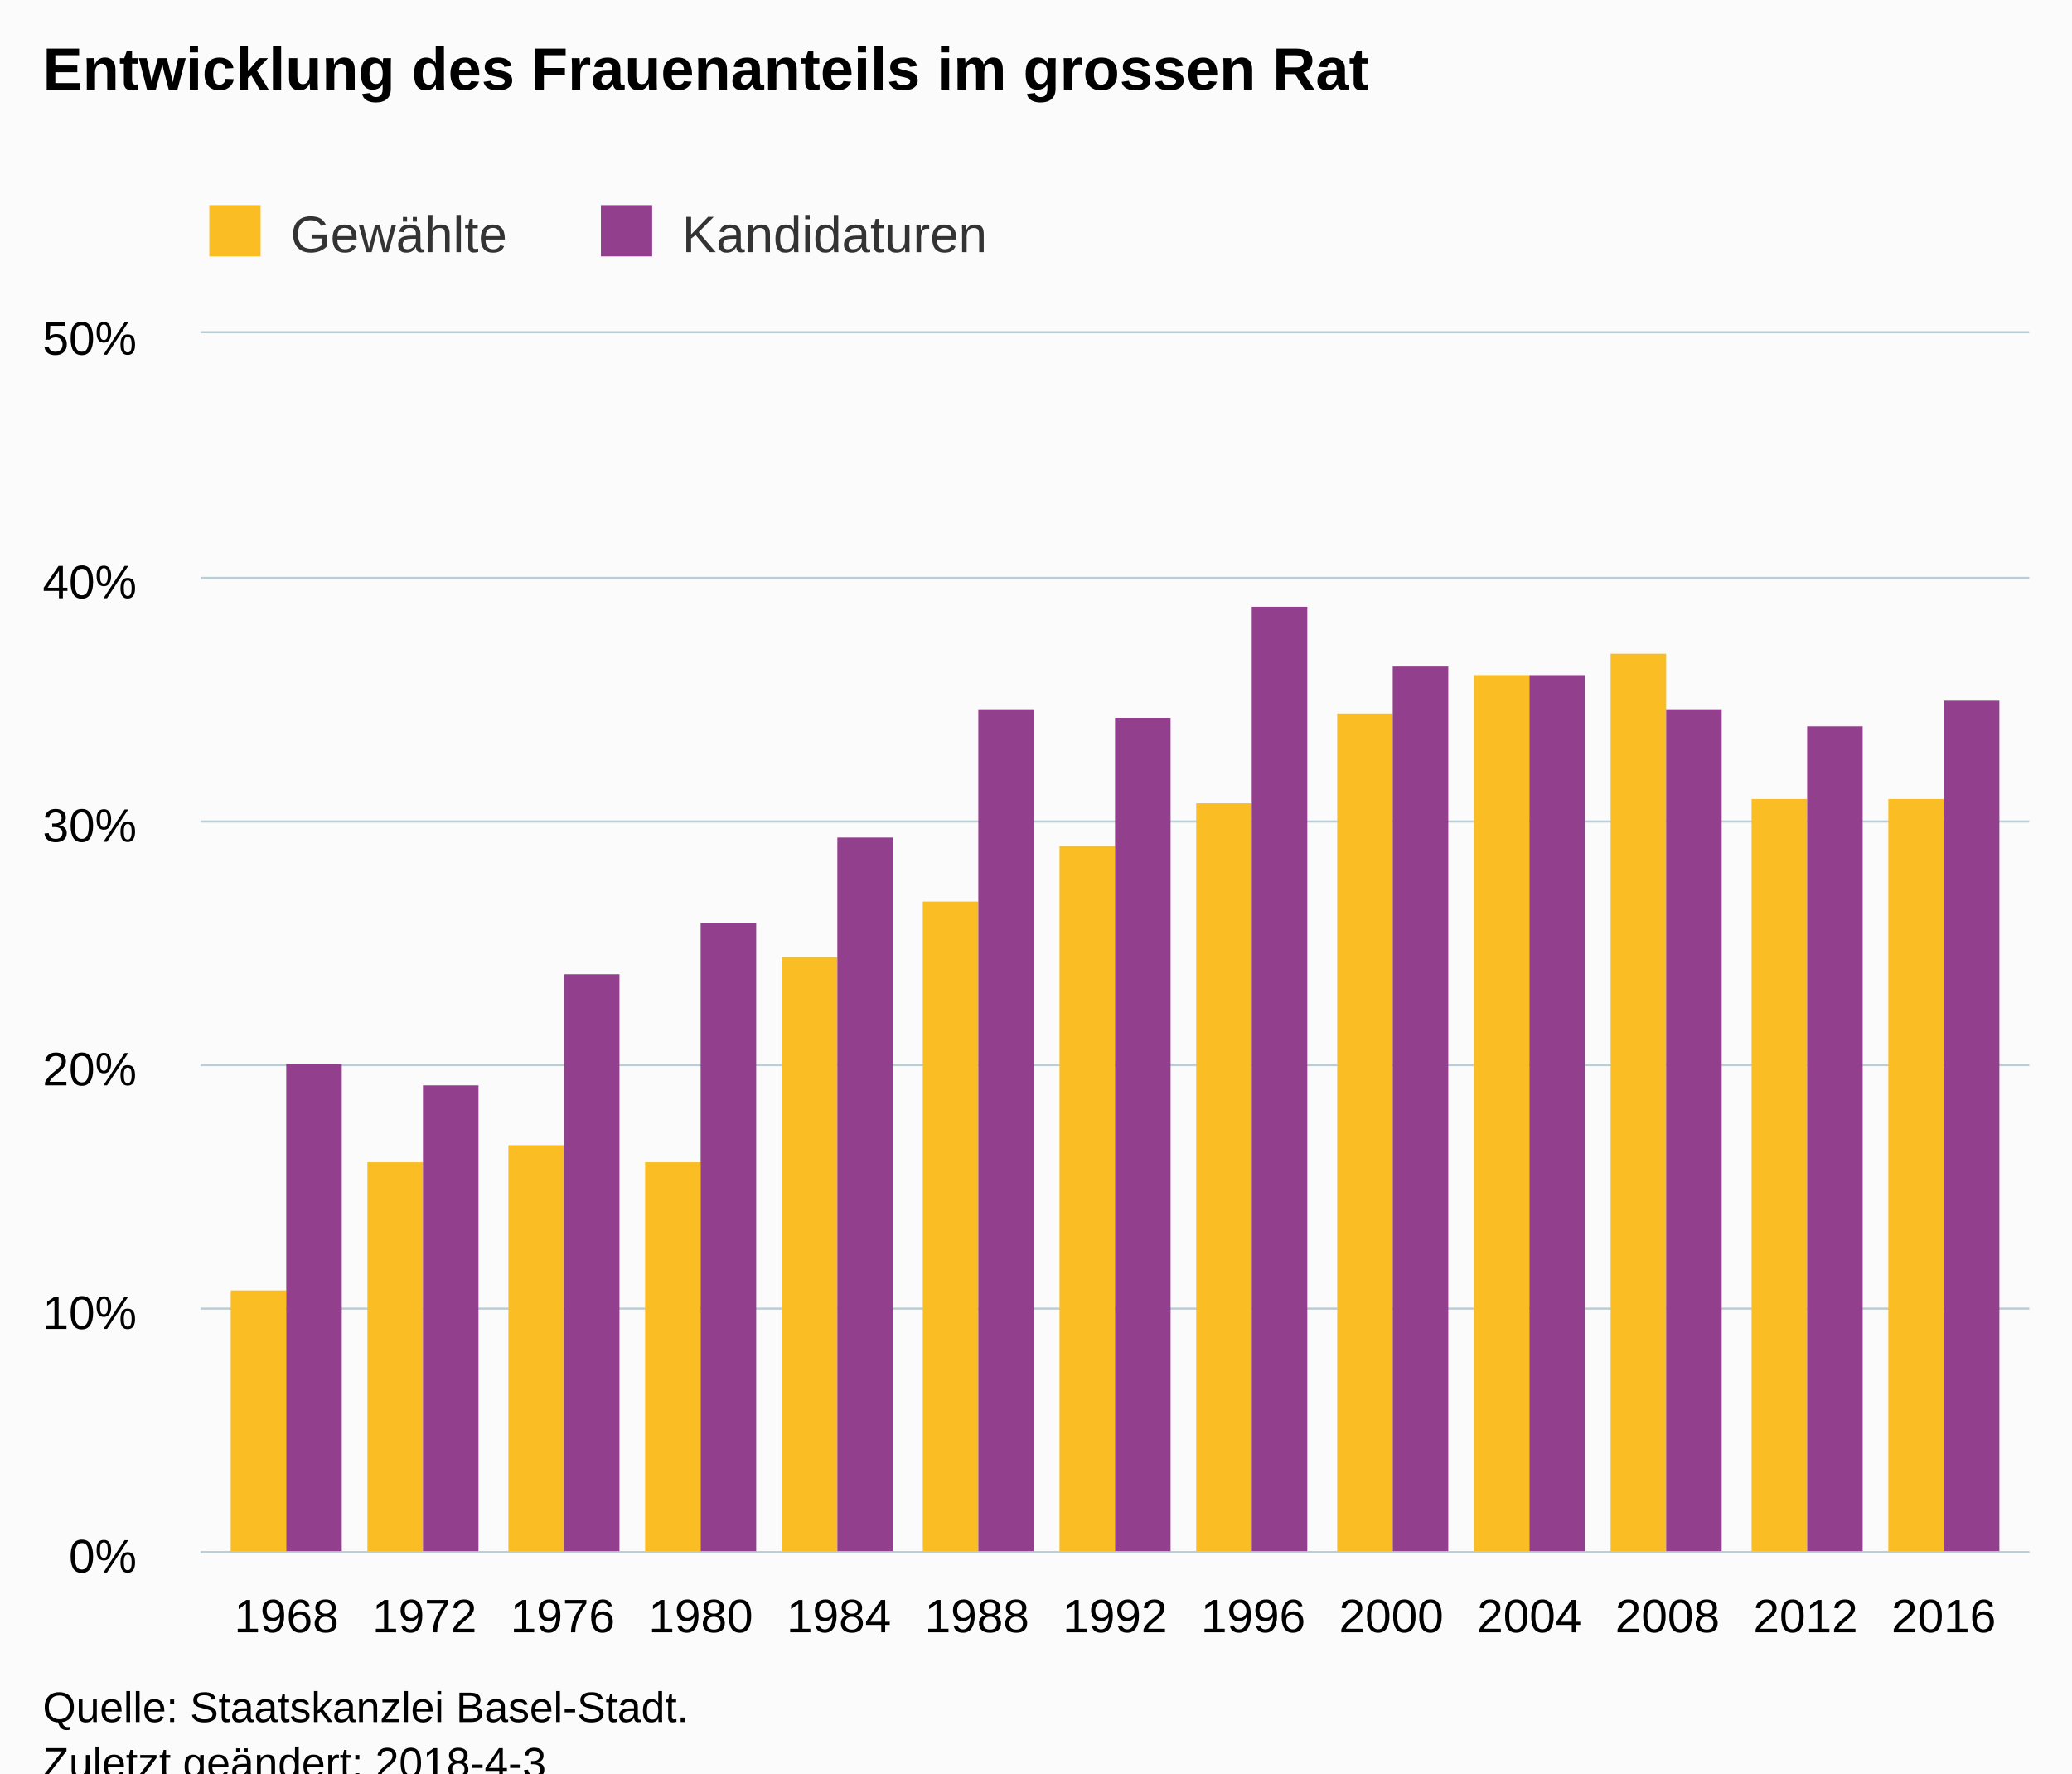
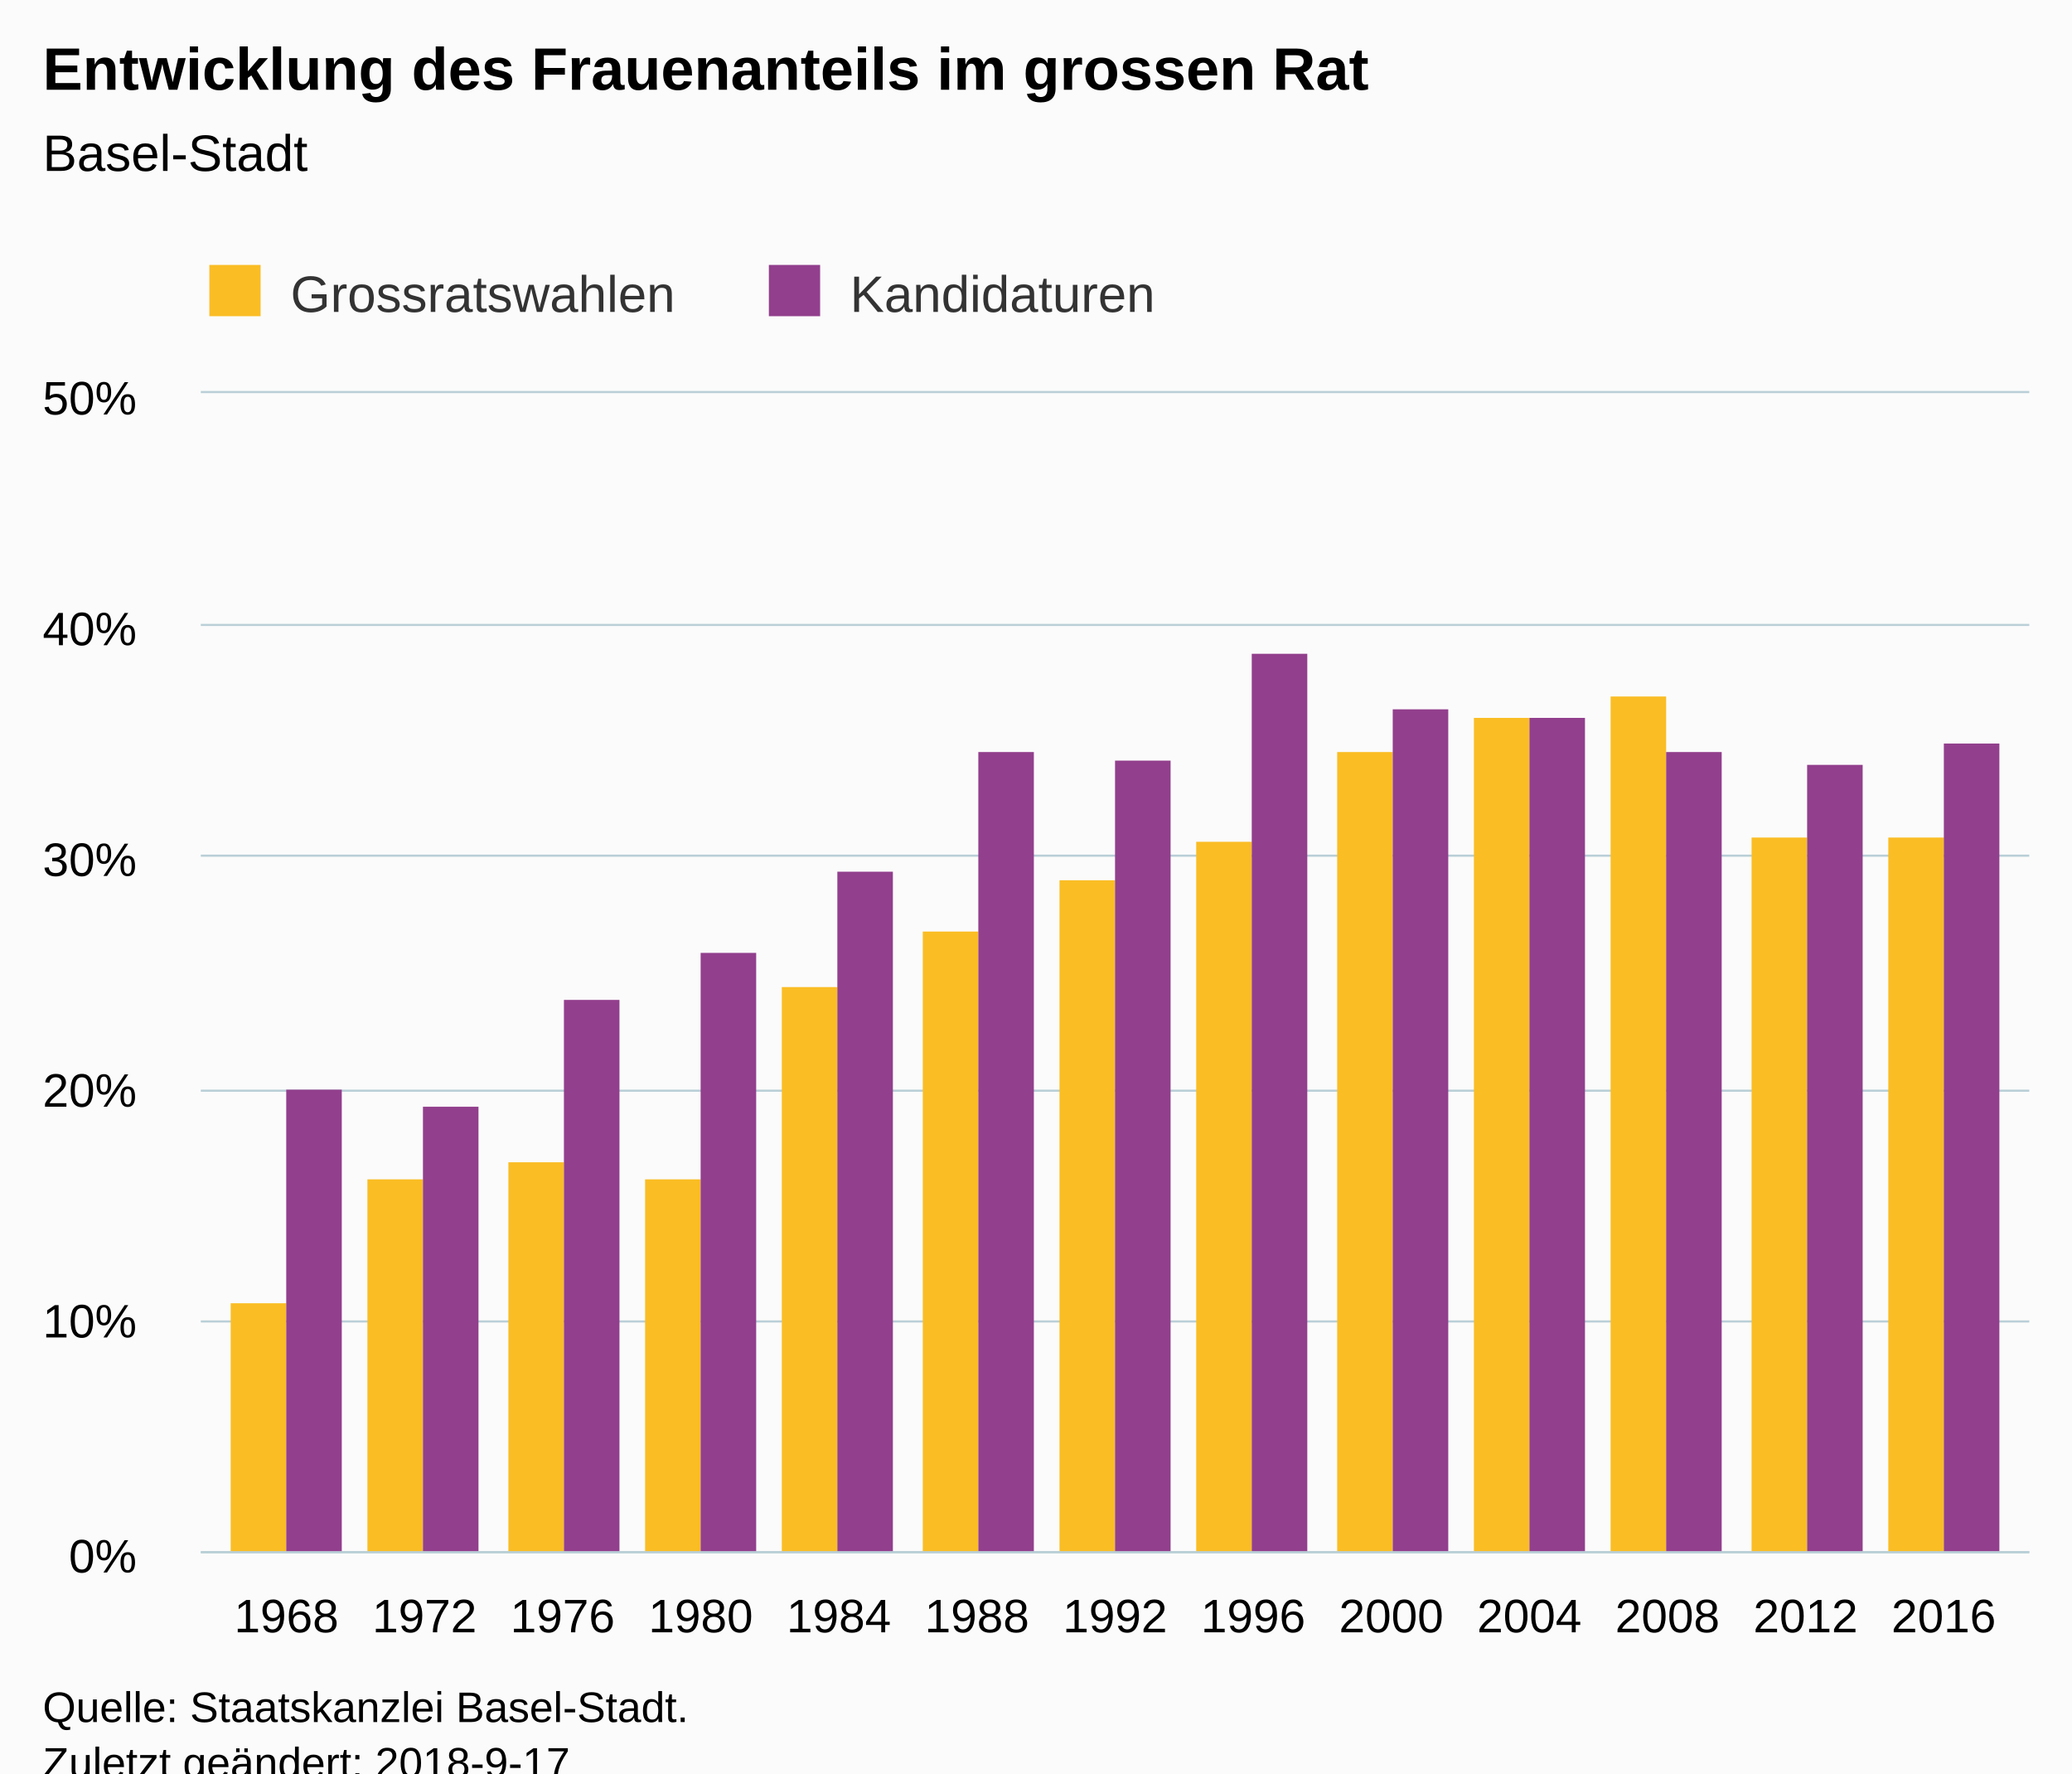
<svg xmlns="http://www.w3.org/2000/svg" version="1.1" class="highcharts-root" style="font-family:Arial;font-size:12px;" viewBox="0 0 485 415">
  <defs>
-     <clipPath id="highcharts-z4z6z6u-6">
-       <rect x="0" y="0" width="428" height="285" fill="none" />
+     <clipPath id="highcharts-56mv0al-6">
+       <rect x="0" y="0" width="428" height="271" fill="none" />
    </clipPath>
-     <clipPath id="highcharts-z4z6z6u-7">
-       <rect x="0" y="0" width="428" height="285" fill="none" />
+     <clipPath id="highcharts-56mv0al-7">
+       <rect x="0" y="0" width="428" height="271" fill="none" />
    </clipPath>
  </defs>
  <rect fill="#fbfbfb" class="highcharts-background" x="0" y="0" width="485" height="428" rx="0" ry="0" />
-   <rect fill="none" class="highcharts-plot-background" x="47" y="78" width="428" height="285" />
+   <rect fill="none" class="highcharts-plot-background" x="47" y="92" width="428" height="271" />
  <g class="highcharts-pane-group" data-z-index="0" />
  <g class="highcharts-grid highcharts-xaxis-grid " data-z-index="1">
-     <path fill="none" data-z-index="1" class="highcharts-grid-line" d="M 66.5 78 L 66.5 363" opacity="1" />
-     <path fill="none" data-z-index="1" class="highcharts-grid-line" d="M 98.5 78 L 98.5 363" opacity="1" />
-     <path fill="none" data-z-index="1" class="highcharts-grid-line" d="M 131.5 78 L 131.5 363" opacity="1" />
-     <path fill="none" data-z-index="1" class="highcharts-grid-line" d="M 163.5 78 L 163.5 363" opacity="1" />
-     <path fill="none" data-z-index="1" class="highcharts-grid-line" d="M 195.5 78 L 195.5 363" opacity="1" />
-     <path fill="none" data-z-index="1" class="highcharts-grid-line" d="M 228.5 78 L 228.5 363" opacity="1" />
-     <path fill="none" data-z-index="1" class="highcharts-grid-line" d="M 260.5 78 L 260.5 363" opacity="1" />
-     <path fill="none" data-z-index="1" class="highcharts-grid-line" d="M 292.5 78 L 292.5 363" opacity="1" />
-     <path fill="none" data-z-index="1" class="highcharts-grid-line" d="M 325.5 78 L 325.5 363" opacity="1" />
-     <path fill="none" data-z-index="1" class="highcharts-grid-line" d="M 357.5 78 L 357.5 363" opacity="1" />
-     <path fill="none" data-z-index="1" class="highcharts-grid-line" d="M 389.5 78 L 389.5 363" opacity="1" />
-     <path fill="none" data-z-index="1" class="highcharts-grid-line" d="M 422.5 78 L 422.5 363" opacity="1" />
-     <path fill="none" data-z-index="1" class="highcharts-grid-line" d="M 454.5 78 L 454.5 363" opacity="1" />
+     <path fill="none" data-z-index="1" class="highcharts-grid-line" d="M 66.5 92 L 66.5 363" opacity="1" />
+     <path fill="none" data-z-index="1" class="highcharts-grid-line" d="M 98.5 92 L 98.5 363" opacity="1" />
+     <path fill="none" data-z-index="1" class="highcharts-grid-line" d="M 131.5 92 L 131.5 363" opacity="1" />
+     <path fill="none" data-z-index="1" class="highcharts-grid-line" d="M 163.5 92 L 163.5 363" opacity="1" />
+     <path fill="none" data-z-index="1" class="highcharts-grid-line" d="M 195.5 92 L 195.5 363" opacity="1" />
+     <path fill="none" data-z-index="1" class="highcharts-grid-line" d="M 228.5 92 L 228.5 363" opacity="1" />
+     <path fill="none" data-z-index="1" class="highcharts-grid-line" d="M 260.5 92 L 260.5 363" opacity="1" />
+     <path fill="none" data-z-index="1" class="highcharts-grid-line" d="M 292.5 92 L 292.5 363" opacity="1" />
+     <path fill="none" data-z-index="1" class="highcharts-grid-line" d="M 325.5 92 L 325.5 363" opacity="1" />
+     <path fill="none" data-z-index="1" class="highcharts-grid-line" d="M 357.5 92 L 357.5 363" opacity="1" />
+     <path fill="none" data-z-index="1" class="highcharts-grid-line" d="M 389.5 92 L 389.5 363" opacity="1" />
+     <path fill="none" data-z-index="1" class="highcharts-grid-line" d="M 422.5 92 L 422.5 363" opacity="1" />
+     <path fill="none" data-z-index="1" class="highcharts-grid-line" d="M 454.5 92 L 454.5 363" opacity="1" />
  </g>
  <g class="highcharts-grid highcharts-yaxis-grid " data-z-index="1">
    <path fill="none" stroke="#B9CFD7" stroke-width="0.5" data-z-index="1" class="highcharts-grid-line" d="M 47 363.25 L 475 363.25" opacity="1" />
-     <path fill="none" stroke="#B9CFD7" stroke-width="0.5" data-z-index="1" class="highcharts-grid-line" d="M 47 306.25 L 475 306.25" opacity="1" />
-     <path fill="none" stroke="#B9CFD7" stroke-width="0.5" data-z-index="1" class="highcharts-grid-line" d="M 47 249.25 L 475 249.25" opacity="1" />
-     <path fill="none" stroke="#B9CFD7" stroke-width="0.5" data-z-index="1" class="highcharts-grid-line" d="M 47 192.25 L 475 192.25" opacity="1" />
-     <path fill="none" stroke="#B9CFD7" stroke-width="0.5" data-z-index="1" class="highcharts-grid-line" d="M 47 135.25 L 475 135.25" opacity="1" />
-     <path fill="none" stroke="#B9CFD7" stroke-width="0.5" data-z-index="1" class="highcharts-grid-line" d="M 47 77.75 L 475 77.75" opacity="1" />
+     <path fill="none" stroke="#B9CFD7" stroke-width="0.5" data-z-index="1" class="highcharts-grid-line" d="M 47 309.25 L 475 309.25" opacity="1" />
+     <path fill="none" stroke="#B9CFD7" stroke-width="0.5" data-z-index="1" class="highcharts-grid-line" d="M 47 255.25 L 475 255.25" opacity="1" />
+     <path fill="none" stroke="#B9CFD7" stroke-width="0.5" data-z-index="1" class="highcharts-grid-line" d="M 47 200.25 L 475 200.25" opacity="1" />
+     <path fill="none" stroke="#B9CFD7" stroke-width="0.5" data-z-index="1" class="highcharts-grid-line" d="M 47 146.25 L 475 146.25" opacity="1" />
+     <path fill="none" stroke="#B9CFD7" stroke-width="0.5" data-z-index="1" class="highcharts-grid-line" d="M 47 91.75 L 475 91.75" opacity="1" />
  </g>
-   <rect fill="none" class="highcharts-plot-border" data-z-index="1" x="47" y="78" width="428" height="285" />
+   <rect fill="none" class="highcharts-plot-border" data-z-index="1" x="47" y="92" width="428" height="271" />
  <g class="highcharts-axis highcharts-xaxis " data-z-index="2">
    <path fill="none" class="highcharts-axis-line" stroke="#B9CFD7" stroke-width="0.5" data-z-index="7" d="M 47 363.25 L 475 363.25" />
  </g>
  <g class="highcharts-axis highcharts-yaxis " data-z-index="2">
-     <path fill="none" class="highcharts-axis-line" data-z-index="7" d="M 47 78 L 47 363" />
+     <path fill="none" class="highcharts-axis-line" data-z-index="7" d="M 47 92 L 47 363" />
  </g>
  <g class="highcharts-series-group" data-z-index="3">
-     <g data-z-index="0.1" class="highcharts-series highcharts-series-0 highcharts-column-series " transform="translate(47,78) scale(1 1)" clip-path="url(#highcharts-z4z6z6u-7)">
-       <rect x="7" y="224" width="13" height="62" fill="#FABD24" class="highcharts-point" />
-       <rect x="39" y="194" width="13" height="92" fill="#FABD24" class="highcharts-point" />
-       <rect x="72" y="190" width="13" height="96" fill="#FABD24" class="highcharts-point" />
-       <rect x="104" y="194" width="13" height="92" fill="#FABD24" class="highcharts-point" />
-       <rect x="136" y="146" width="13" height="140" fill="#FABD24" class="highcharts-point" />
-       <rect x="169" y="133" width="13" height="153" fill="#FABD24" class="highcharts-point" />
-       <rect x="201" y="120" width="13" height="166" fill="#FABD24" class="highcharts-point" />
-       <rect x="233" y="110" width="13" height="176" fill="#FABD24" class="highcharts-point" />
-       <rect x="266" y="89" width="13" height="197" fill="#FABD24" class="highcharts-point" />
-       <rect x="298" y="80" width="13" height="206" fill="#FABD24" class="highcharts-point" />
-       <rect x="330" y="75" width="13" height="211" fill="#FABD24" class="highcharts-point" />
-       <rect x="363" y="109" width="13" height="177" fill="#FABD24" class="highcharts-point" />
-       <rect x="395" y="109" width="13" height="177" fill="#FABD24" class="highcharts-point" />
+     <g data-z-index="0.1" class="highcharts-series highcharts-series-0 highcharts-column-series " transform="translate(47,92) scale(1 1)" clip-path="url(#highcharts-56mv0al-7)">
+       <rect x="7" y="213" width="13" height="59" fill="#FABD24" class="highcharts-point" />
+       <rect x="39" y="184" width="13" height="88" fill="#FABD24" class="highcharts-point" />
+       <rect x="72" y="180" width="13" height="92" fill="#FABD24" class="highcharts-point" />
+       <rect x="104" y="184" width="13" height="88" fill="#FABD24" class="highcharts-point" />
+       <rect x="136" y="139" width="13" height="133" fill="#FABD24" class="highcharts-point" />
+       <rect x="169" y="126" width="13" height="146" fill="#FABD24" class="highcharts-point" />
+       <rect x="201" y="114" width="13" height="158" fill="#FABD24" class="highcharts-point" />
+       <rect x="233" y="105" width="13" height="167" fill="#FABD24" class="highcharts-point" />
+       <rect x="266" y="84" width="13" height="188" fill="#FABD24" class="highcharts-point" />
+       <rect x="298" y="76" width="13" height="196" fill="#FABD24" class="highcharts-point" />
+       <rect x="330" y="71" width="13" height="201" fill="#FABD24" class="highcharts-point" />
+       <rect x="363" y="104" width="13" height="168" fill="#FABD24" class="highcharts-point" />
+       <rect x="395" y="104" width="13" height="168" fill="#FABD24" class="highcharts-point" />
    </g>
-     <g data-z-index="0.1" class="highcharts-markers highcharts-series-0 highcharts-column-series " transform="translate(47,78) scale(1 1)" clip-path="none" />
-     <g data-z-index="0.1" class="highcharts-series highcharts-series-1 highcharts-column-series " transform="translate(47,78) scale(1 1)" clip-path="url(#highcharts-z4z6z6u-7)">
-       <rect x="20" y="171" width="13" height="115" fill="#923F8D" class="highcharts-point" />
-       <rect x="52" y="176" width="13" height="110" fill="#923F8D" class="highcharts-point" />
-       <rect x="85" y="150" width="13" height="136" fill="#923F8D" class="highcharts-point" />
-       <rect x="117" y="138" width="13" height="148" fill="#923F8D" class="highcharts-point" />
-       <rect x="149" y="118" width="13" height="168" fill="#923F8D" class="highcharts-point" />
-       <rect x="182" y="88" width="13" height="198" fill="#923F8D" class="highcharts-point" />
-       <rect x="214" y="90" width="13" height="196" fill="#923F8D" class="highcharts-point" />
-       <rect x="246" y="64" width="13" height="222" fill="#923F8D" class="highcharts-point" />
-       <rect x="279" y="78" width="13" height="208" fill="#923F8D" class="highcharts-point" />
-       <rect x="311" y="80" width="13" height="206" fill="#923F8D" class="highcharts-point" />
-       <rect x="343" y="88" width="13" height="198" fill="#923F8D" class="highcharts-point" />
-       <rect x="376" y="92" width="13" height="194" fill="#923F8D" class="highcharts-point" />
-       <rect x="408" y="86" width="13" height="200" fill="#923F8D" class="highcharts-point" />
+     <g data-z-index="0.1" class="highcharts-markers highcharts-series-0 highcharts-column-series " transform="translate(47,92) scale(1 1)" clip-path="none" />
+     <g data-z-index="0.1" class="highcharts-series highcharts-series-1 highcharts-column-series " transform="translate(47,92) scale(1 1)" clip-path="url(#highcharts-56mv0al-7)">
+       <rect x="20" y="163" width="13" height="109" fill="#923F8D" class="highcharts-point" />
+       <rect x="52" y="167" width="13" height="105" fill="#923F8D" class="highcharts-point" />
+       <rect x="85" y="142" width="13" height="130" fill="#923F8D" class="highcharts-point" />
+       <rect x="117" y="131" width="13" height="141" fill="#923F8D" class="highcharts-point" />
+       <rect x="149" y="112" width="13" height="160" fill="#923F8D" class="highcharts-point" />
+       <rect x="182" y="84" width="13" height="188" fill="#923F8D" class="highcharts-point" />
+       <rect x="214" y="86" width="13" height="186" fill="#923F8D" class="highcharts-point" />
+       <rect x="246" y="61" width="13" height="211" fill="#923F8D" class="highcharts-point" />
+       <rect x="279" y="74" width="13" height="198" fill="#923F8D" class="highcharts-point" />
+       <rect x="311" y="76" width="13" height="196" fill="#923F8D" class="highcharts-point" />
+       <rect x="343" y="84" width="13" height="188" fill="#923F8D" class="highcharts-point" />
+       <rect x="376" y="87" width="13" height="185" fill="#923F8D" class="highcharts-point" />
+       <rect x="408" y="82" width="13" height="190" fill="#923F8D" class="highcharts-point" />
    </g>
-     <g data-z-index="0.1" class="highcharts-markers highcharts-series-1 highcharts-column-series " transform="translate(47,78) scale(1 1)" clip-path="none" />
+     <g data-z-index="0.1" class="highcharts-markers highcharts-series-1 highcharts-column-series " transform="translate(47,92) scale(1 1)" clip-path="none" />
  </g>
  <text x="10" text-anchor="start" class="highcharts-title" data-z-index="4" style="color:#000000;font-size:14px;font-weight:bold;fill:#000000;" y="21">
    <tspan>Entwicklung des Frauenanteils im grossen Rat</tspan>
  </text>
-   <text x="10" text-anchor="start" class="highcharts-subtitle" data-z-index="4" style="color:#000000;font-size:12px;font-weight:normal;font-family:Arial;fill:#000000;" y="40" />
-   <g class="highcharts-legend" data-z-index="7" transform="translate(39,41)">
-     <rect fill="none" class="highcharts-legend-box" rx="0" ry="0" x="0" y="0" width="200" height="25" visibility="visible" />
+   <text x="10" text-anchor="start" class="highcharts-subtitle" data-z-index="4" style="color:#000000;font-size:12px;font-weight:normal;font-family:Arial;fill:#000000;" y="40">
+     <tspan>Basel-Stadt</tspan>
+   </text>
+   <g class="highcharts-legend" data-z-index="7" transform="translate(39,55)">
+     <rect fill="none" class="highcharts-legend-box" rx="0" ry="0" x="0" y="0" width="239" height="25" visibility="visible" />
    <g data-z-index="1">
      <g>
        <g class="highcharts-legend-item highcharts-column-series highcharts-color-undefined highcharts-series-0" data-z-index="1" transform="translate(8,3)">
          <text x="21" style="color:#333333;font-size:12px;font-weight:normal;cursor:pointer;fill:#333333;" text-anchor="start" data-z-index="2" y="15">
-             <tspan>Gewählte</tspan>
+             <tspan>Grossratswahlen</tspan>
          </text>
          <rect x="2" y="4" width="12" height="12" fill="#FABD24" class="highcharts-point" data-z-index="3" />
        </g>
-         <g class="highcharts-legend-item highcharts-column-series highcharts-color-undefined highcharts-series-1" data-z-index="1" transform="translate(99.65625,3)">
+         <g class="highcharts-legend-item highcharts-column-series highcharts-color-undefined highcharts-series-1" data-z-index="1" transform="translate(138.9688,3)">
          <text x="21" y="15" style="color:#333333;font-size:12px;font-weight:normal;cursor:pointer;fill:#333333;" text-anchor="start" data-z-index="2">
            <tspan>Kandidaturen</tspan>
          </text>
          <rect x="2" y="4" width="12" height="12" fill="#923F8D" class="highcharts-point" data-z-index="3" />
        </g>
      </g>
    </g>
  </g>
  <g class="highcharts-axis-labels highcharts-xaxis-labels " data-z-index="7">
    <text x="67.042" style="color:#000000;cursor:default;font-size:11px;fill:#000000;" text-anchor="middle" transform="translate(0,0)" y="382" opacity="1">1968</text>
    <text x="99.369" style="color:#000000;cursor:default;font-size:11px;fill:#000000;" text-anchor="middle" transform="translate(0,0)" y="382" opacity="1">1972</text>
    <text x="131.695" style="color:#000000;cursor:default;font-size:11px;fill:#000000;" text-anchor="middle" transform="translate(0,0)" y="382" opacity="1">1976</text>
    <text x="164.021" style="color:#000000;cursor:default;font-size:11px;fill:#000000;" text-anchor="middle" transform="translate(0,0)" y="382" opacity="1">1980</text>
    <text x="196.347" style="color:#000000;cursor:default;font-size:11px;fill:#000000;" text-anchor="middle" transform="translate(0,0)" y="382" opacity="1">1984</text>
    <text x="228.674" style="color:#000000;cursor:default;font-size:11px;fill:#000000;" text-anchor="middle" transform="translate(0,0)" y="382" opacity="1">1988</text>
    <text x="261" style="color:#000000;cursor:default;font-size:11px;fill:#000000;" text-anchor="middle" transform="translate(0,0)" y="382" opacity="1">1992</text>
    <text x="293.326" style="color:#000000;cursor:default;font-size:11px;fill:#000000;" text-anchor="middle" transform="translate(0,0)" y="382" opacity="1">1996</text>
    <text x="325.653" style="color:#000000;cursor:default;font-size:11px;fill:#000000;" text-anchor="middle" transform="translate(0,0)" y="382" opacity="1">2000</text>
    <text x="357.979" style="color:#000000;cursor:default;font-size:11px;fill:#000000;" text-anchor="middle" transform="translate(0,0)" y="382" opacity="1">2004</text>
    <text x="390.305" style="color:#000000;cursor:default;font-size:11px;fill:#000000;" text-anchor="middle" transform="translate(0,0)" y="382" opacity="1">2008</text>
    <text x="422.631" style="color:#000000;cursor:default;font-size:11px;fill:#000000;" text-anchor="middle" transform="translate(0,0)" y="382" opacity="1">2012</text>
    <text x="454.958" style="color:#000000;cursor:default;font-size:11px;fill:#000000;" text-anchor="middle" transform="translate(0,0)" y="382" opacity="1">2016</text>
  </g>
  <g class="highcharts-axis-labels highcharts-yaxis-labels " data-z-index="7">
    <text x="32" style="color:#000000;cursor:default;font-size:11px;fill:#000000;" text-anchor="end" transform="translate(0,0)" y="368" opacity="1">0%</text>
-     <text x="32" style="color:#000000;cursor:default;font-size:11px;fill:#000000;" text-anchor="end" transform="translate(0,0)" y="311" opacity="1">10%</text>
-     <text x="32" style="color:#000000;cursor:default;font-size:11px;fill:#000000;" text-anchor="end" transform="translate(0,0)" y="254" opacity="1">20%</text>
-     <text x="32" style="color:#000000;cursor:default;font-size:11px;fill:#000000;" text-anchor="end" transform="translate(0,0)" y="197" opacity="1">30%</text>
-     <text x="32" style="color:#000000;cursor:default;font-size:11px;fill:#000000;" text-anchor="end" transform="translate(0,0)" y="140" opacity="1">40%</text>
-     <text x="32" style="color:#000000;cursor:default;font-size:11px;fill:#000000;" text-anchor="end" transform="translate(0,0)" y="83" opacity="1">50%</text>
+     <text x="32" style="color:#000000;cursor:default;font-size:11px;fill:#000000;" text-anchor="end" transform="translate(0,0)" y="313" opacity="1">10%</text>
+     <text x="32" style="color:#000000;cursor:default;font-size:11px;fill:#000000;" text-anchor="end" transform="translate(0,0)" y="259" opacity="1">20%</text>
+     <text x="32" style="color:#000000;cursor:default;font-size:11px;fill:#000000;" text-anchor="end" transform="translate(0,0)" y="205" opacity="1">30%</text>
+     <text x="32" style="color:#000000;cursor:default;font-size:11px;fill:#000000;" text-anchor="end" transform="translate(0,0)" y="151" opacity="1">40%</text>
+     <text x="32" style="color:#000000;cursor:default;font-size:11px;fill:#000000;" text-anchor="end" transform="translate(0,0)" y="97" opacity="1">50%</text>
  </g>
  <text x="10" class="highcharts-credits" text-anchor="start" data-z-index="8" style="cursor:default;color:#000000;font-size:10px;fill:#000000;" y="403">
    <tspan>Quelle: Staatskanzlei Basel-Stadt.</tspan>
-     <tspan x="10" dy="13">Zuletzt geändert: 2018-4-3</tspan>
+     <tspan x="10" dy="13">Zuletzt geändert: 2018-9-17</tspan>
  </text>
</svg>
